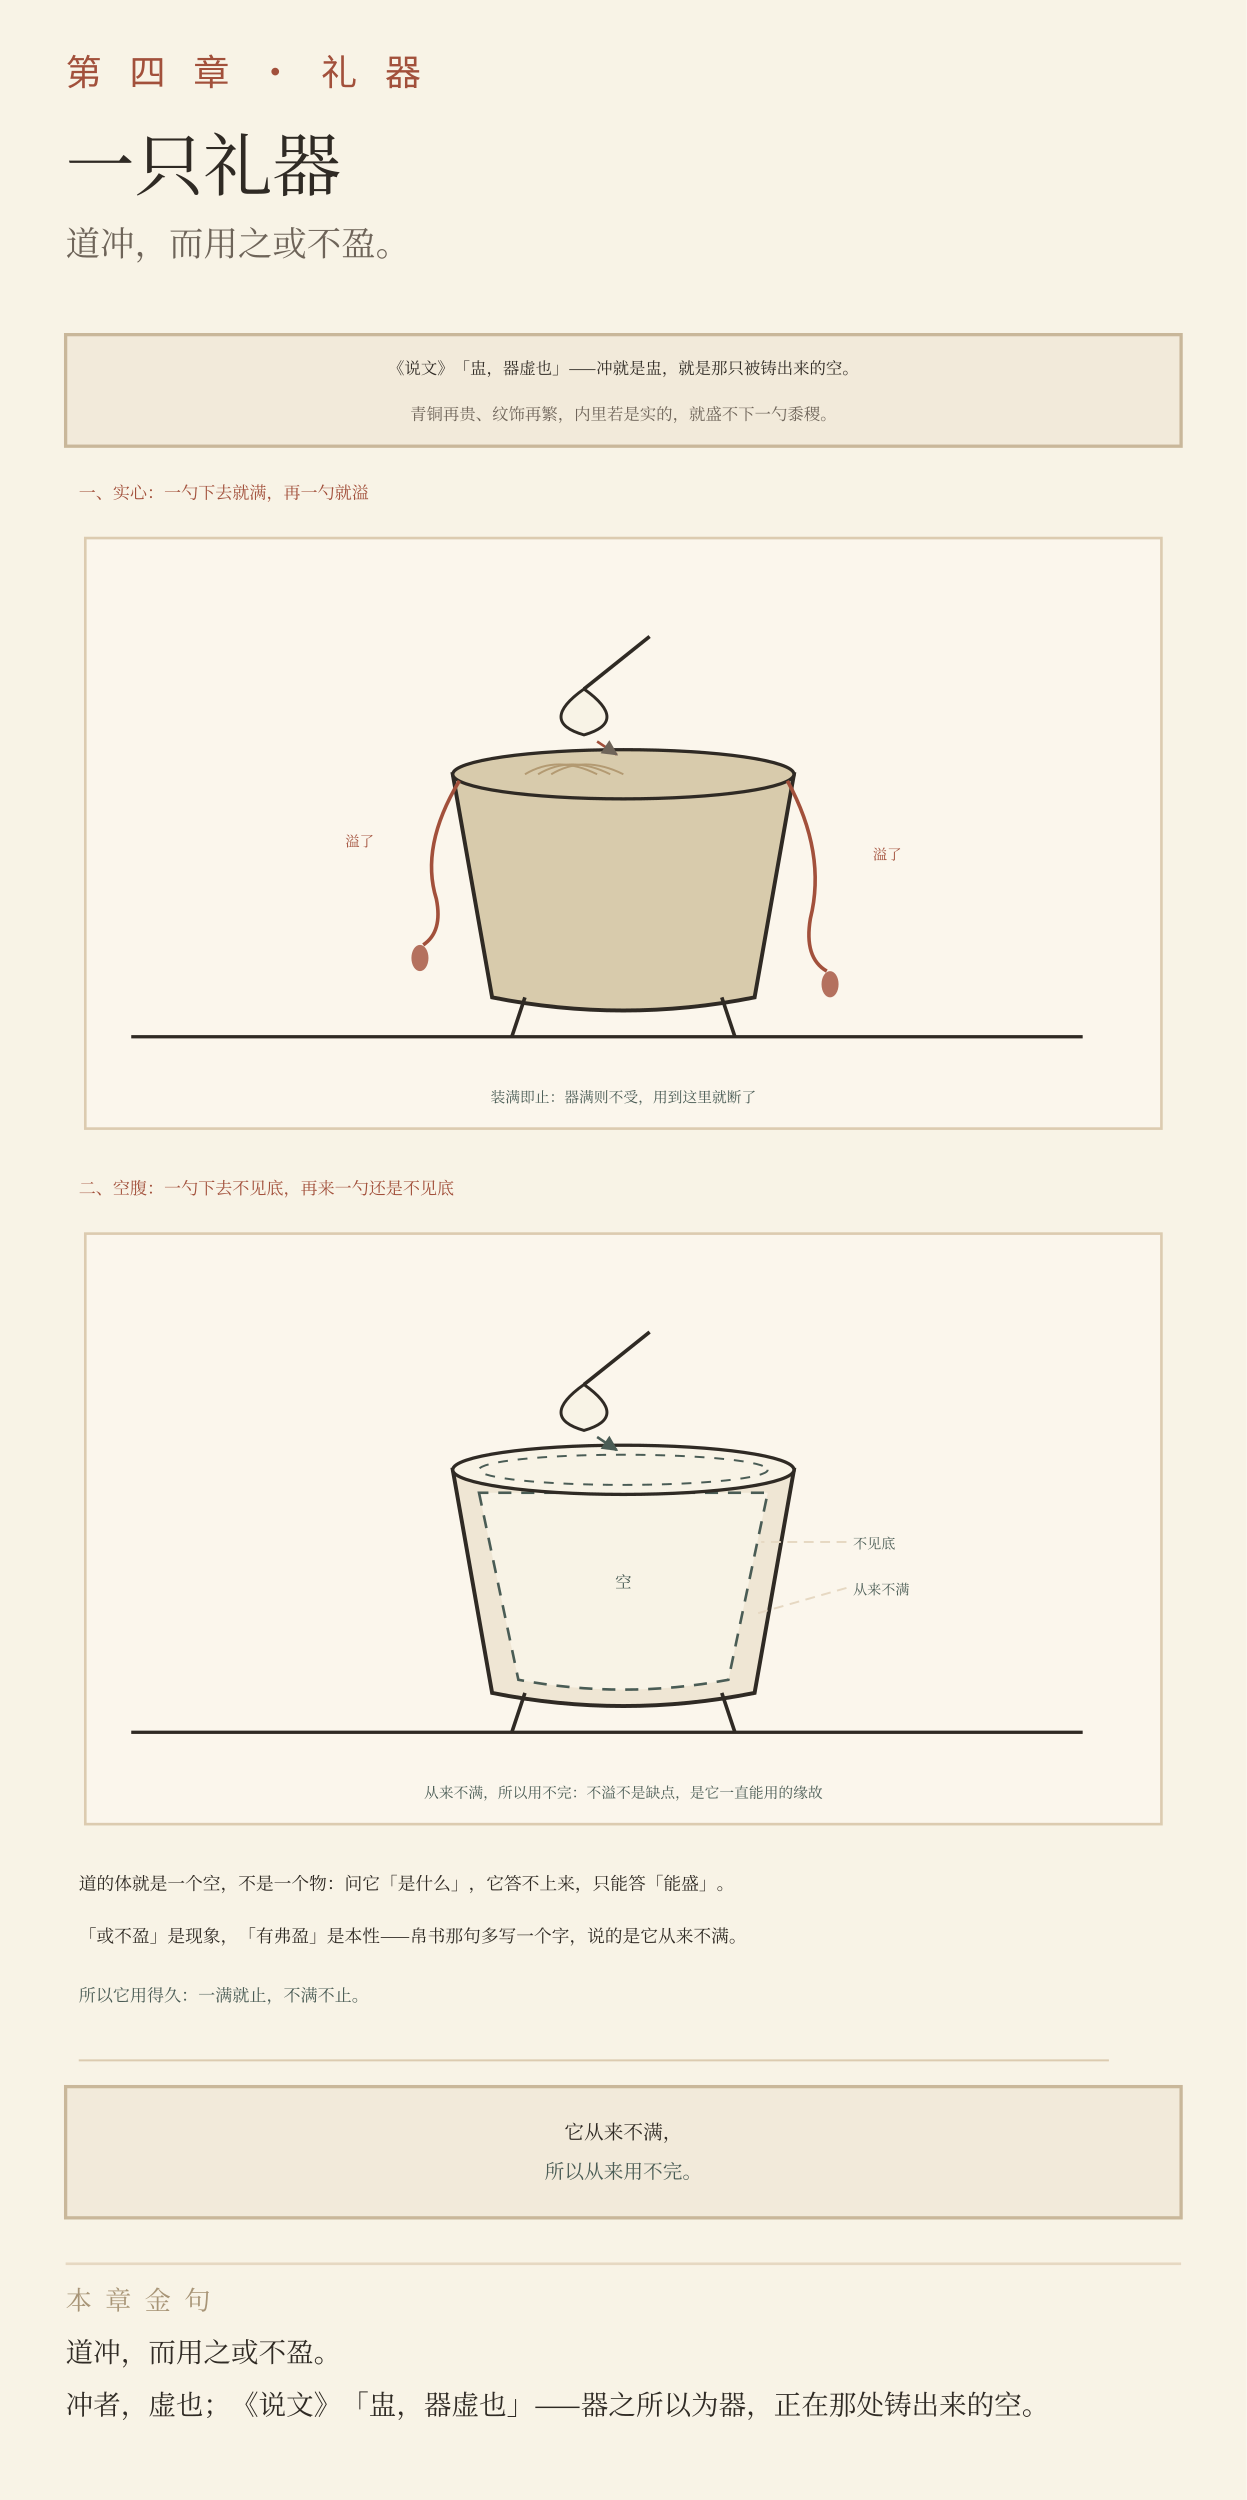
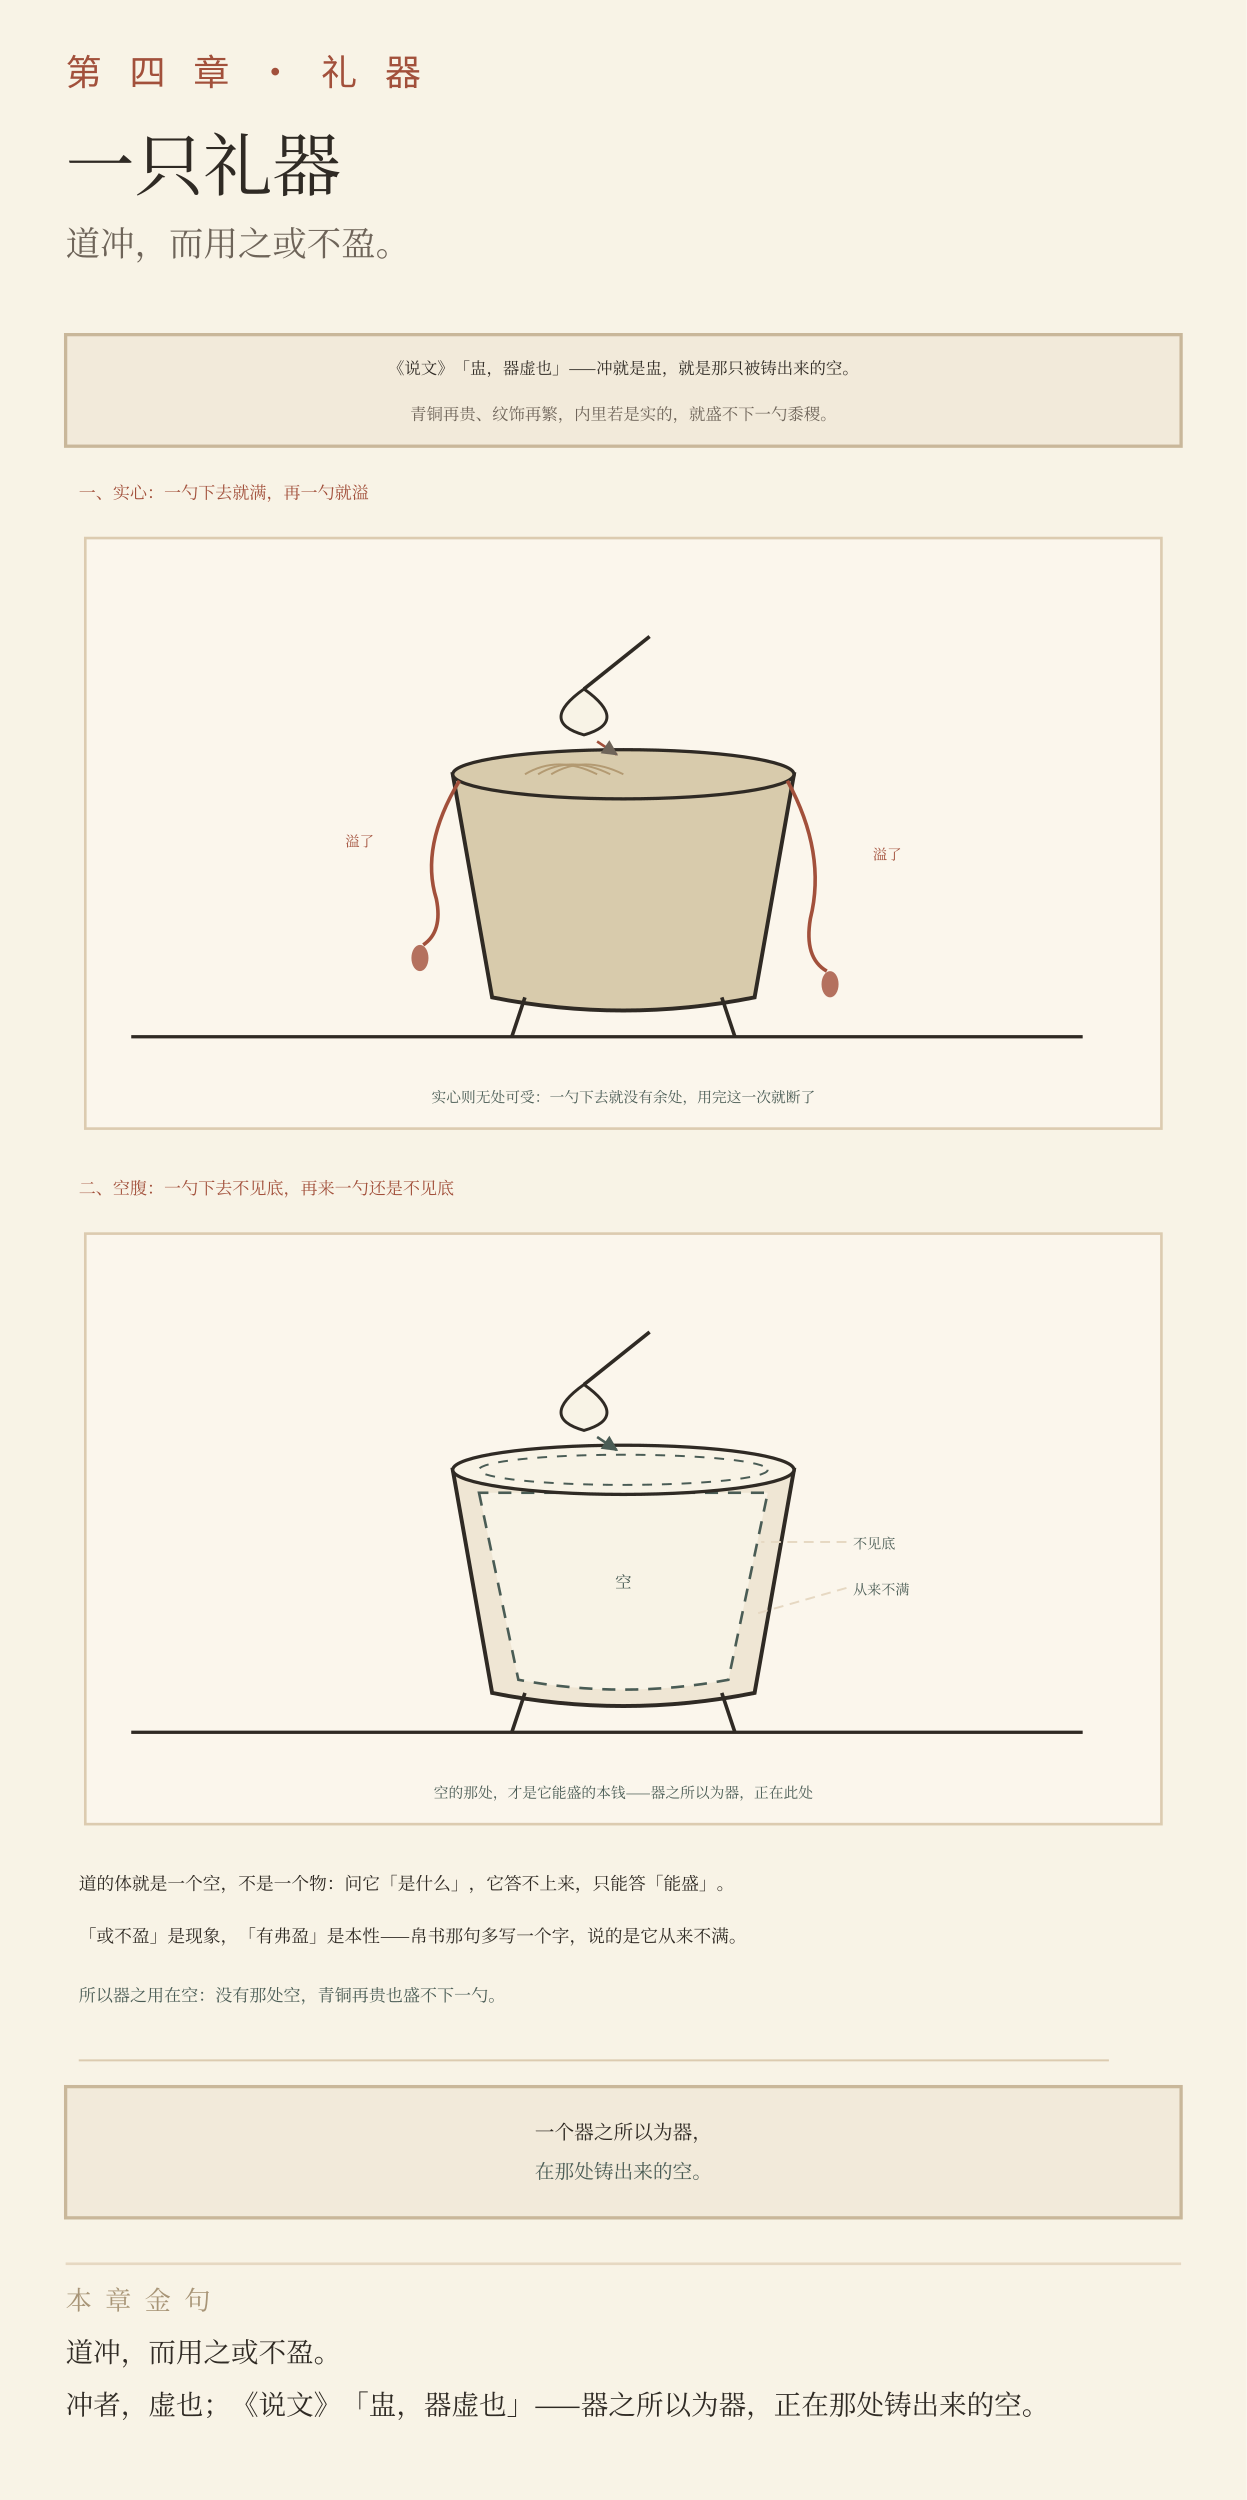
<svg xmlns="http://www.w3.org/2000/svg" viewBox="0 0 380 762" role="img" aria-label="器之所以为器，正在那处铸出来的空：实心一勺即满，空腔百勺不见底" font-family="'Noto Serif CJK SC','Noto Serif SC','Songti SC',serif">
  <defs>
    <marker id="arr" viewBox="0 0 10 10" refX="9" refY="5" markerWidth="6" markerHeight="6" orient="auto">
      <path d="M0 0 L10 5 L0 10 z" fill="#6E6459" />
    </marker>
    <marker id="arr2" viewBox="0 0 10 10" refX="9" refY="5" markerWidth="6" markerHeight="6" orient="auto">
      <path d="M0 0 L10 5 L0 10 z" fill="#4A5C55" />
    </marker>
    <marker id="arrL" viewBox="0 0 10 10" refX="1" refY="5" markerWidth="6" markerHeight="6" orient="auto">
      <path d="M10 0 L0 5 L10 10 z" fill="#4A5C55" />
    </marker>
    <marker id="arrS" viewBox="0 0 10 10" refX="9" refY="5" markerWidth="6" markerHeight="6" orient="auto">
      <path d="M0 0 L10 5 L0 10 z" fill="#A2503B" />
    </marker>
  </defs>
  <rect x="0" y="0" width="380" height="762" fill="#F8F3E6" />
  <text x="20" y="26" font-size="11" fill="#A2503B" font-family="'Noto Sans CJK SC','Noto Sans SC',sans-serif" letter-spacing="3">第 四 章 · 礼 器</text>
  <text x="20" y="58" font-size="21" fill="#2F2A24">一只礼器</text>
  <text x="20" y="78" font-size="10.5" fill="#6E6459">道冲，而用之或不盈。</text>
  <rect x="20" y="102" width="340" height="34" fill="#F2EADA" stroke="#C9B79A" stroke-width="1.0" />
  <text x="190" y="114" font-size="5.0" fill="#2F2A24" text-anchor="middle">《说文》「盅，器虚也」——冲就是盅，就是那只被铸出来的空。</text>
  <text x="190" y="128" font-size="5.0" fill="#6E6459" text-anchor="middle">青铜再贵、纹饰再繁，内里若是实的，就盛不下一勺黍稷。</text>
  <text x="24" y="152" font-size="5.2" fill="#A2503B">一、实心：一勺下去就满，再一勺就溢</text>
  <rect x="26" y="164" width="328" height="180" fill="#FBF6EC" stroke="#DCCBB0" stroke-width="0.8" />
  <line x1="40" y1="316" x2="330" y2="316" stroke="#2F2A24" stroke-width="1" />
  <path d="M138,236 L150,304 Q190,312 230,304 L242,236 Z" fill="#D8CBAC" stroke="#2F2A24" stroke-width="1.2" />
  <ellipse cx="190" cy="236" rx="52" ry="7.5" fill="#D8CBAC" stroke="#2F2A24" stroke-width="1" />
  <path d="M160,236 q10,-6 22,0" fill="none" stroke="#B39A72" stroke-width="0.6" />
  <path d="M164,236 q10,-6 22,0" fill="none" stroke="#B39A72" stroke-width="0.6" />
  <path d="M168,236 q10,-6 22,0" fill="none" stroke="#B39A72" stroke-width="0.6" />
  <line x1="160" y1="304" x2="156" y2="316" stroke="#2F2A24" stroke-width="1.1" />
  <line x1="220" y1="304" x2="224" y2="316" stroke="#2F2A24" stroke-width="1.1" />
  <path d="M240,238 q12,22 7,42 q-2,12 5,16" fill="none" stroke="#A2503B" stroke-width="1.1" />
  <ellipse cx="253" cy="300" rx="2.6" ry="4" fill="#A2503B" opacity="0.8" />
  <path d="M140,238 q-12,20 -7,36 q2,10 -4,14" fill="none" stroke="#A2503B" stroke-width="1.1" />
  <ellipse cx="128" cy="292" rx="2.6" ry="4" fill="#A2503B" opacity="0.8" />
  <text x="266" y="262" font-size="4.4" fill="#A2503B">溢了</text>
  <text x="114" y="258" font-size="4.4" fill="#A2503B" text-anchor="end">溢了</text>
  <path d="M178,210 q-14,10 0,14 q14,-4 0,-14 z" fill="#F8F3E6" stroke="#2F2A24" stroke-width="0.9" />
  <line x1="178" y1="210" x2="198" y2="194" stroke="#2F2A24" stroke-width="1.1" />
  <line x1="182" y1="226" x2="188" y2="230" stroke="#A2503B" stroke-width="0.8" marker-end="url(#arr)" />
-   <text x="190" y="336" font-size="4.5" fill="#4A5C55" text-anchor="middle">装满即止：器满则不受，用到这里就断了</text>
+   <text x="190" y="336" font-size="4.5" fill="#4A5C55" text-anchor="middle">实心则无处可受：一勺下去就没有余处，用完这一次就断了</text>
  <text x="24" y="364" font-size="5.2" fill="#A2503B">二、空腹：一勺下去不见底，再来一勺还是不见底</text>
  <rect x="26" y="376" width="328" height="180" fill="#FBF6EC" stroke="#DCCBB0" stroke-width="0.8" />
  <line x1="40" y1="528" x2="330" y2="528" stroke="#2F2A24" stroke-width="1" />
  <path d="M138,448 L150,516 Q190,524 230,516 L242,448 Z" fill="#EFE6D4" stroke="#2F2A24" stroke-width="1.2" />
  <path d="M146,455 L158,512 Q190,518 222,512 L234,455 Z" fill="#F8F3E6" stroke="#4A5C55" stroke-width="0.8" stroke-dasharray="4 3" />
  <ellipse cx="190" cy="448" rx="52" ry="7.5" fill="#F8F3E6" stroke="#2F2A24" stroke-width="1" />
  <ellipse cx="190" cy="448" rx="44" ry="4.6" fill="none" stroke="#4A5C55" stroke-width="0.6" stroke-dasharray="3 3" />
  <line x1="160" y1="516" x2="156" y2="528" stroke="#2F2A24" stroke-width="1.1" />
  <line x1="220" y1="516" x2="224" y2="528" stroke="#2F2A24" stroke-width="1.1" />
  <text x="190" y="484" font-size="5.0" fill="#4A5C55" text-anchor="middle">空</text>
  <text x="260" y="472" font-size="4.3" fill="#4A5C55">不见底</text>
  <line x1="258" y1="470" x2="232" y2="470" stroke="#E6D8C2" stroke-width="0.6" stroke-dasharray="3 2" />
  <text x="260" y="486" font-size="4.3" fill="#4A5C55">从来不满</text>
  <line x1="258" y1="484" x2="230" y2="492" stroke="#E6D8C2" stroke-width="0.6" stroke-dasharray="3 2" />
  <path d="M178,422 q-14,10 0,14 q14,-4 0,-14 z" fill="#F8F3E6" stroke="#2F2A24" stroke-width="0.9" />
  <line x1="178" y1="422" x2="198" y2="406" stroke="#2F2A24" stroke-width="1.1" />
  <line x1="182" y1="438" x2="188" y2="442" stroke="#4A5C55" stroke-width="0.8" marker-end="url(#arr2)" />
-   <text x="190" y="548" font-size="4.5" fill="#4A5C55" text-anchor="middle">从来不满，所以用不完：不溢不是缺点，是它一直能用的缘故</text>
+   <text x="190" y="548" font-size="4.5" fill="#4A5C55" text-anchor="middle">空的那处，才是它能盛的本钱——器之所以为器，正在此处</text>
  <text x="24" y="576" font-size="5.4" fill="#2F2A24">道的体就是一个空，不是一个物：问它「是什么」，它答不上来，只能答「能盛」。</text>
  <text x="24" y="592" font-size="5.4" fill="#2F2A24">「或不盈」是现象，「有弗盈」是本性——帛书那句多写一个字，说的是它从来不满。</text>
-   <text x="24" y="610" font-size="5.2" fill="#4A5C55">所以它用得久：一满就止，不满不止。</text>
+   <text x="24" y="610" font-size="5.2" fill="#4A5C55">所以器之用在空：没有那处空，青铜再贵也盛不下一勺。</text>
  <line x1="24" y1="628" x2="338" y2="628" stroke="#DCCBB0" stroke-width="0.6" />
  <rect x="20" y="636" width="340" height="40" fill="#F2EADA" stroke="#C9B79A" stroke-width="1.0" />
-   <text x="190" y="652" font-size="6.0" fill="#2F2A24" text-anchor="middle">它从来不满，</text>
-   <text x="190" y="664" font-size="6.0" fill="#4A5C55" text-anchor="middle">所以从来用不完。</text>
+   <text x="190" y="652" font-size="6.0" fill="#2F2A24" text-anchor="middle">一个器之所以为器，</text>
+   <text x="190" y="664" font-size="6.0" fill="#4A5C55" text-anchor="middle">在那处铸出来的空。</text>
  <line x1="20" y1="690" x2="360" y2="690" stroke="#E6D8C2" stroke-width="0.8" />
  <text x="20" y="704" font-size="8.0" fill="#A89577" letter-spacing="1">本 章 金 句</text>
  <text x="20" y="720" font-size="8.4" fill="#2F2A24">道冲，而用之或不盈。</text>
  <text x="20" y="736" font-size="8.4" fill="#2F2A24">冲者，虚也；《说文》「盅，器虚也」——器之所以为器，正在那处铸出来的空。</text>
</svg>
